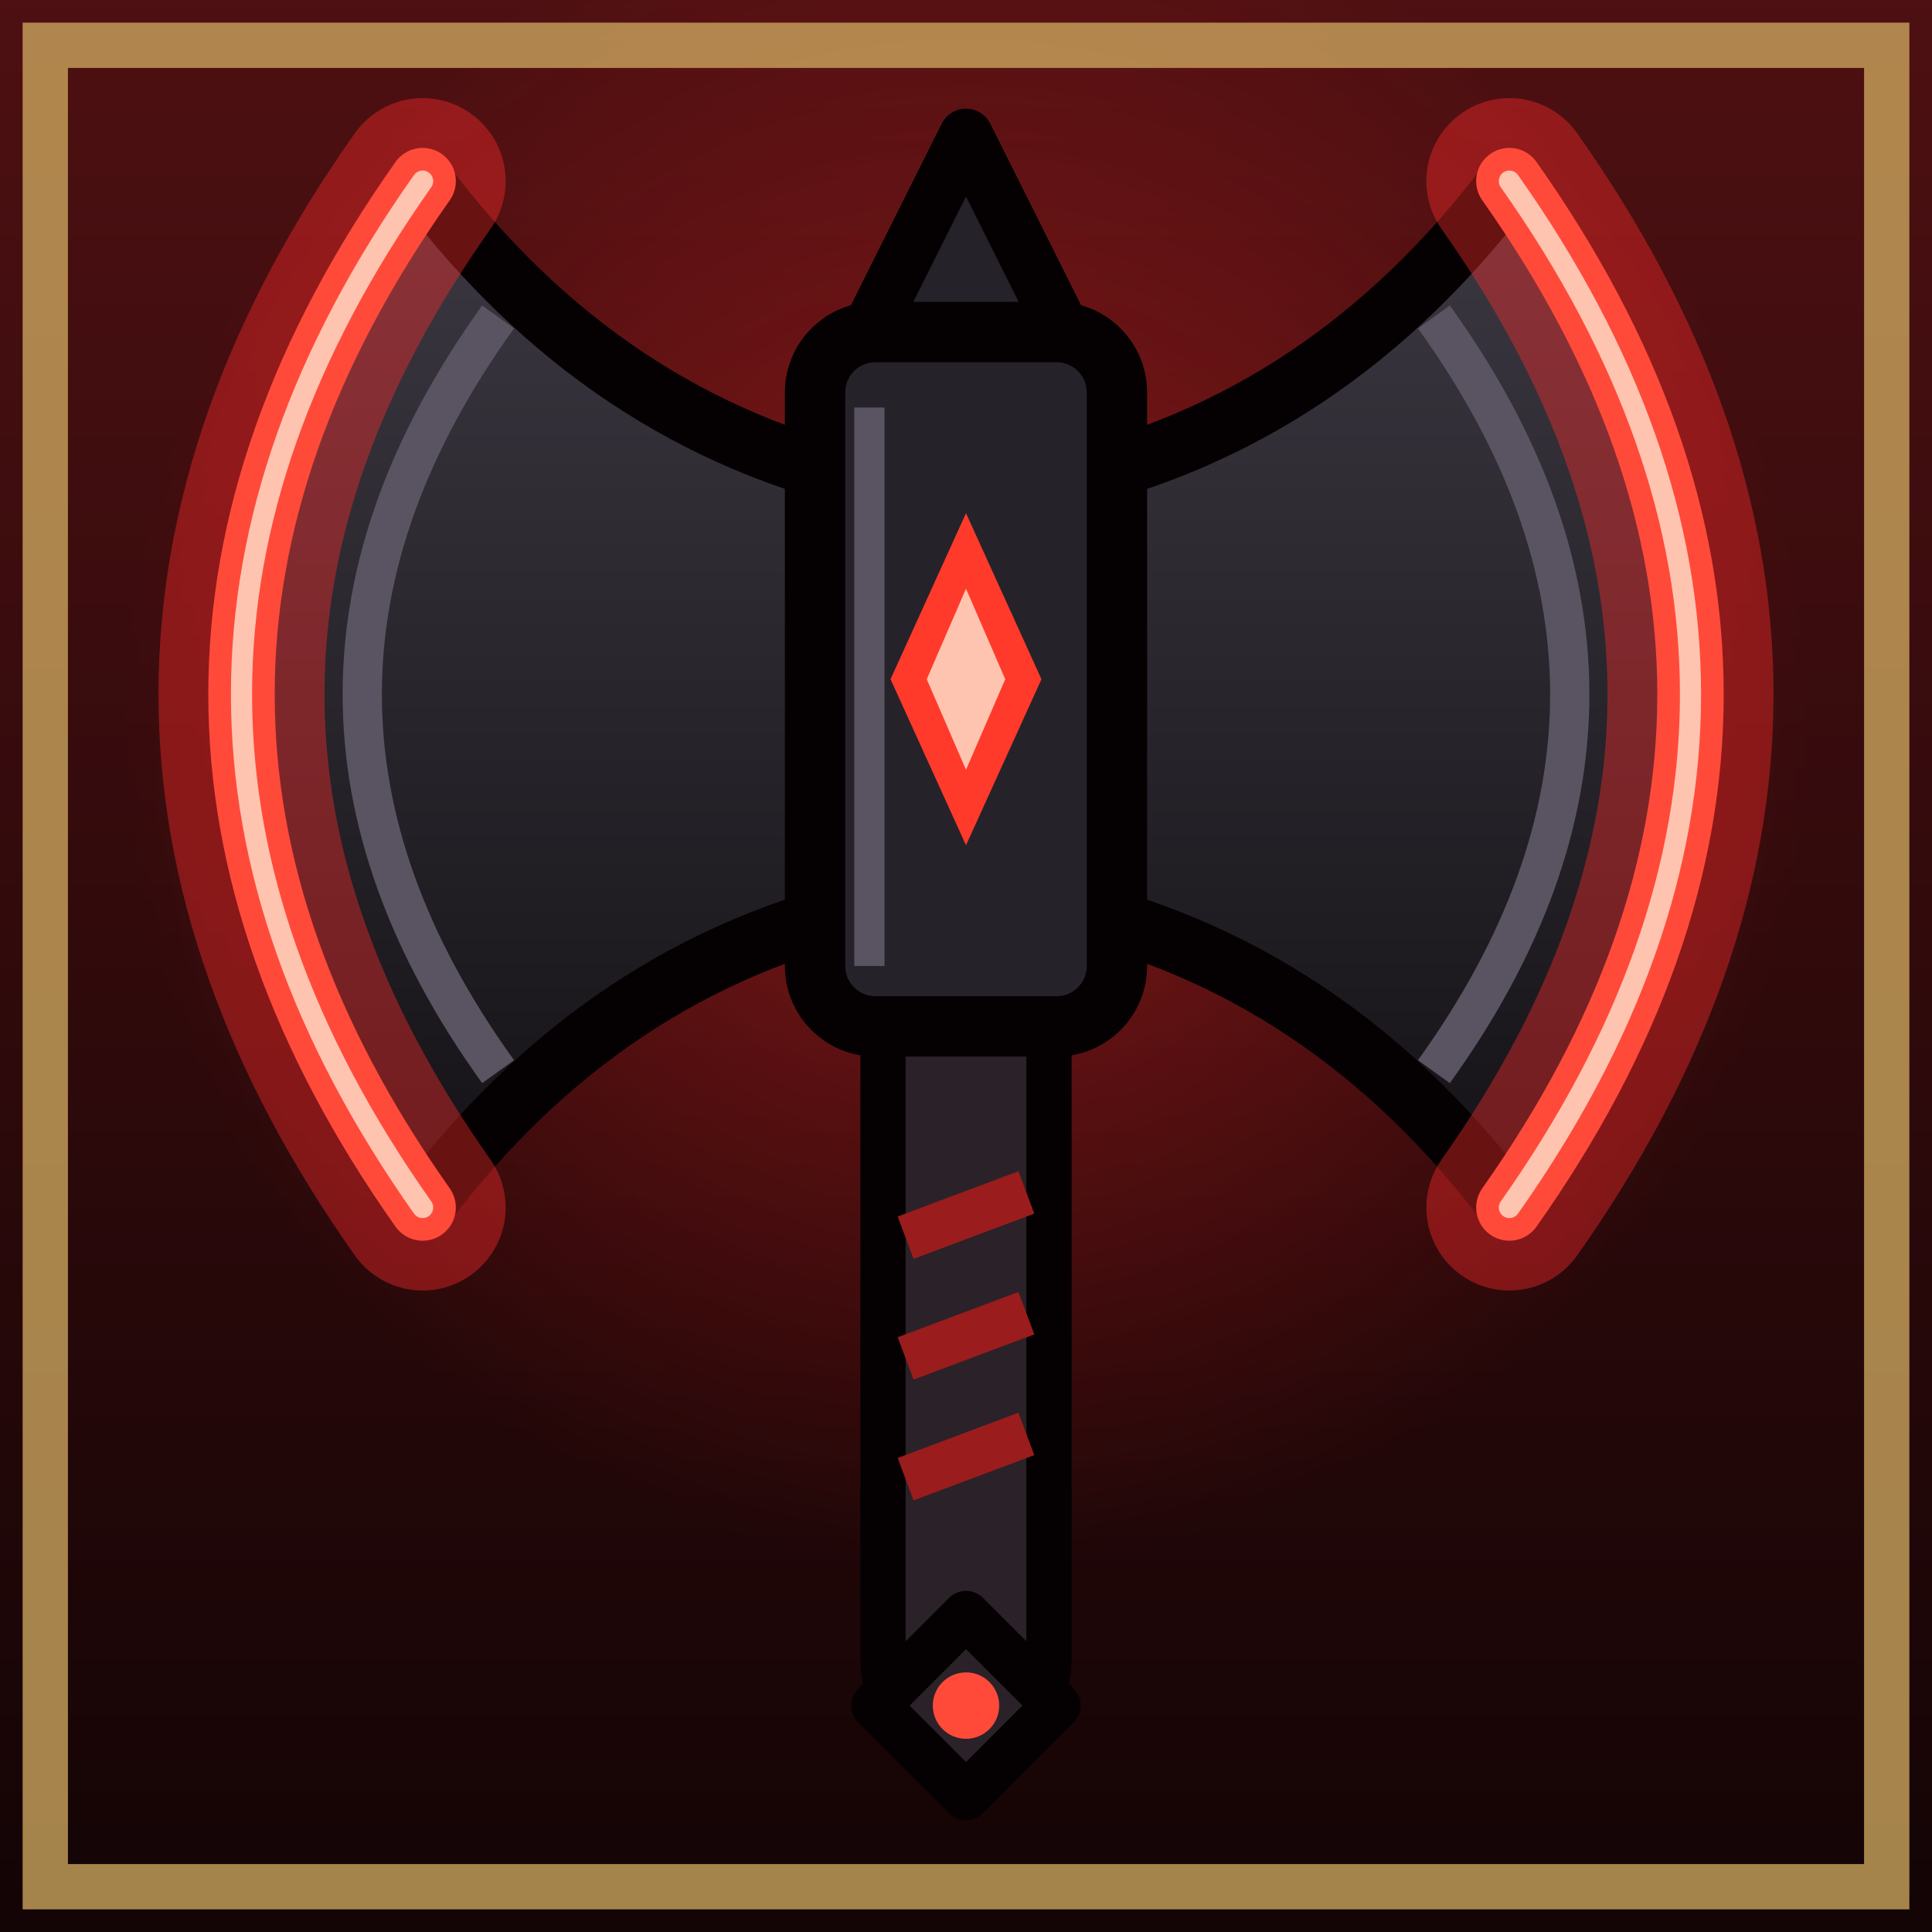
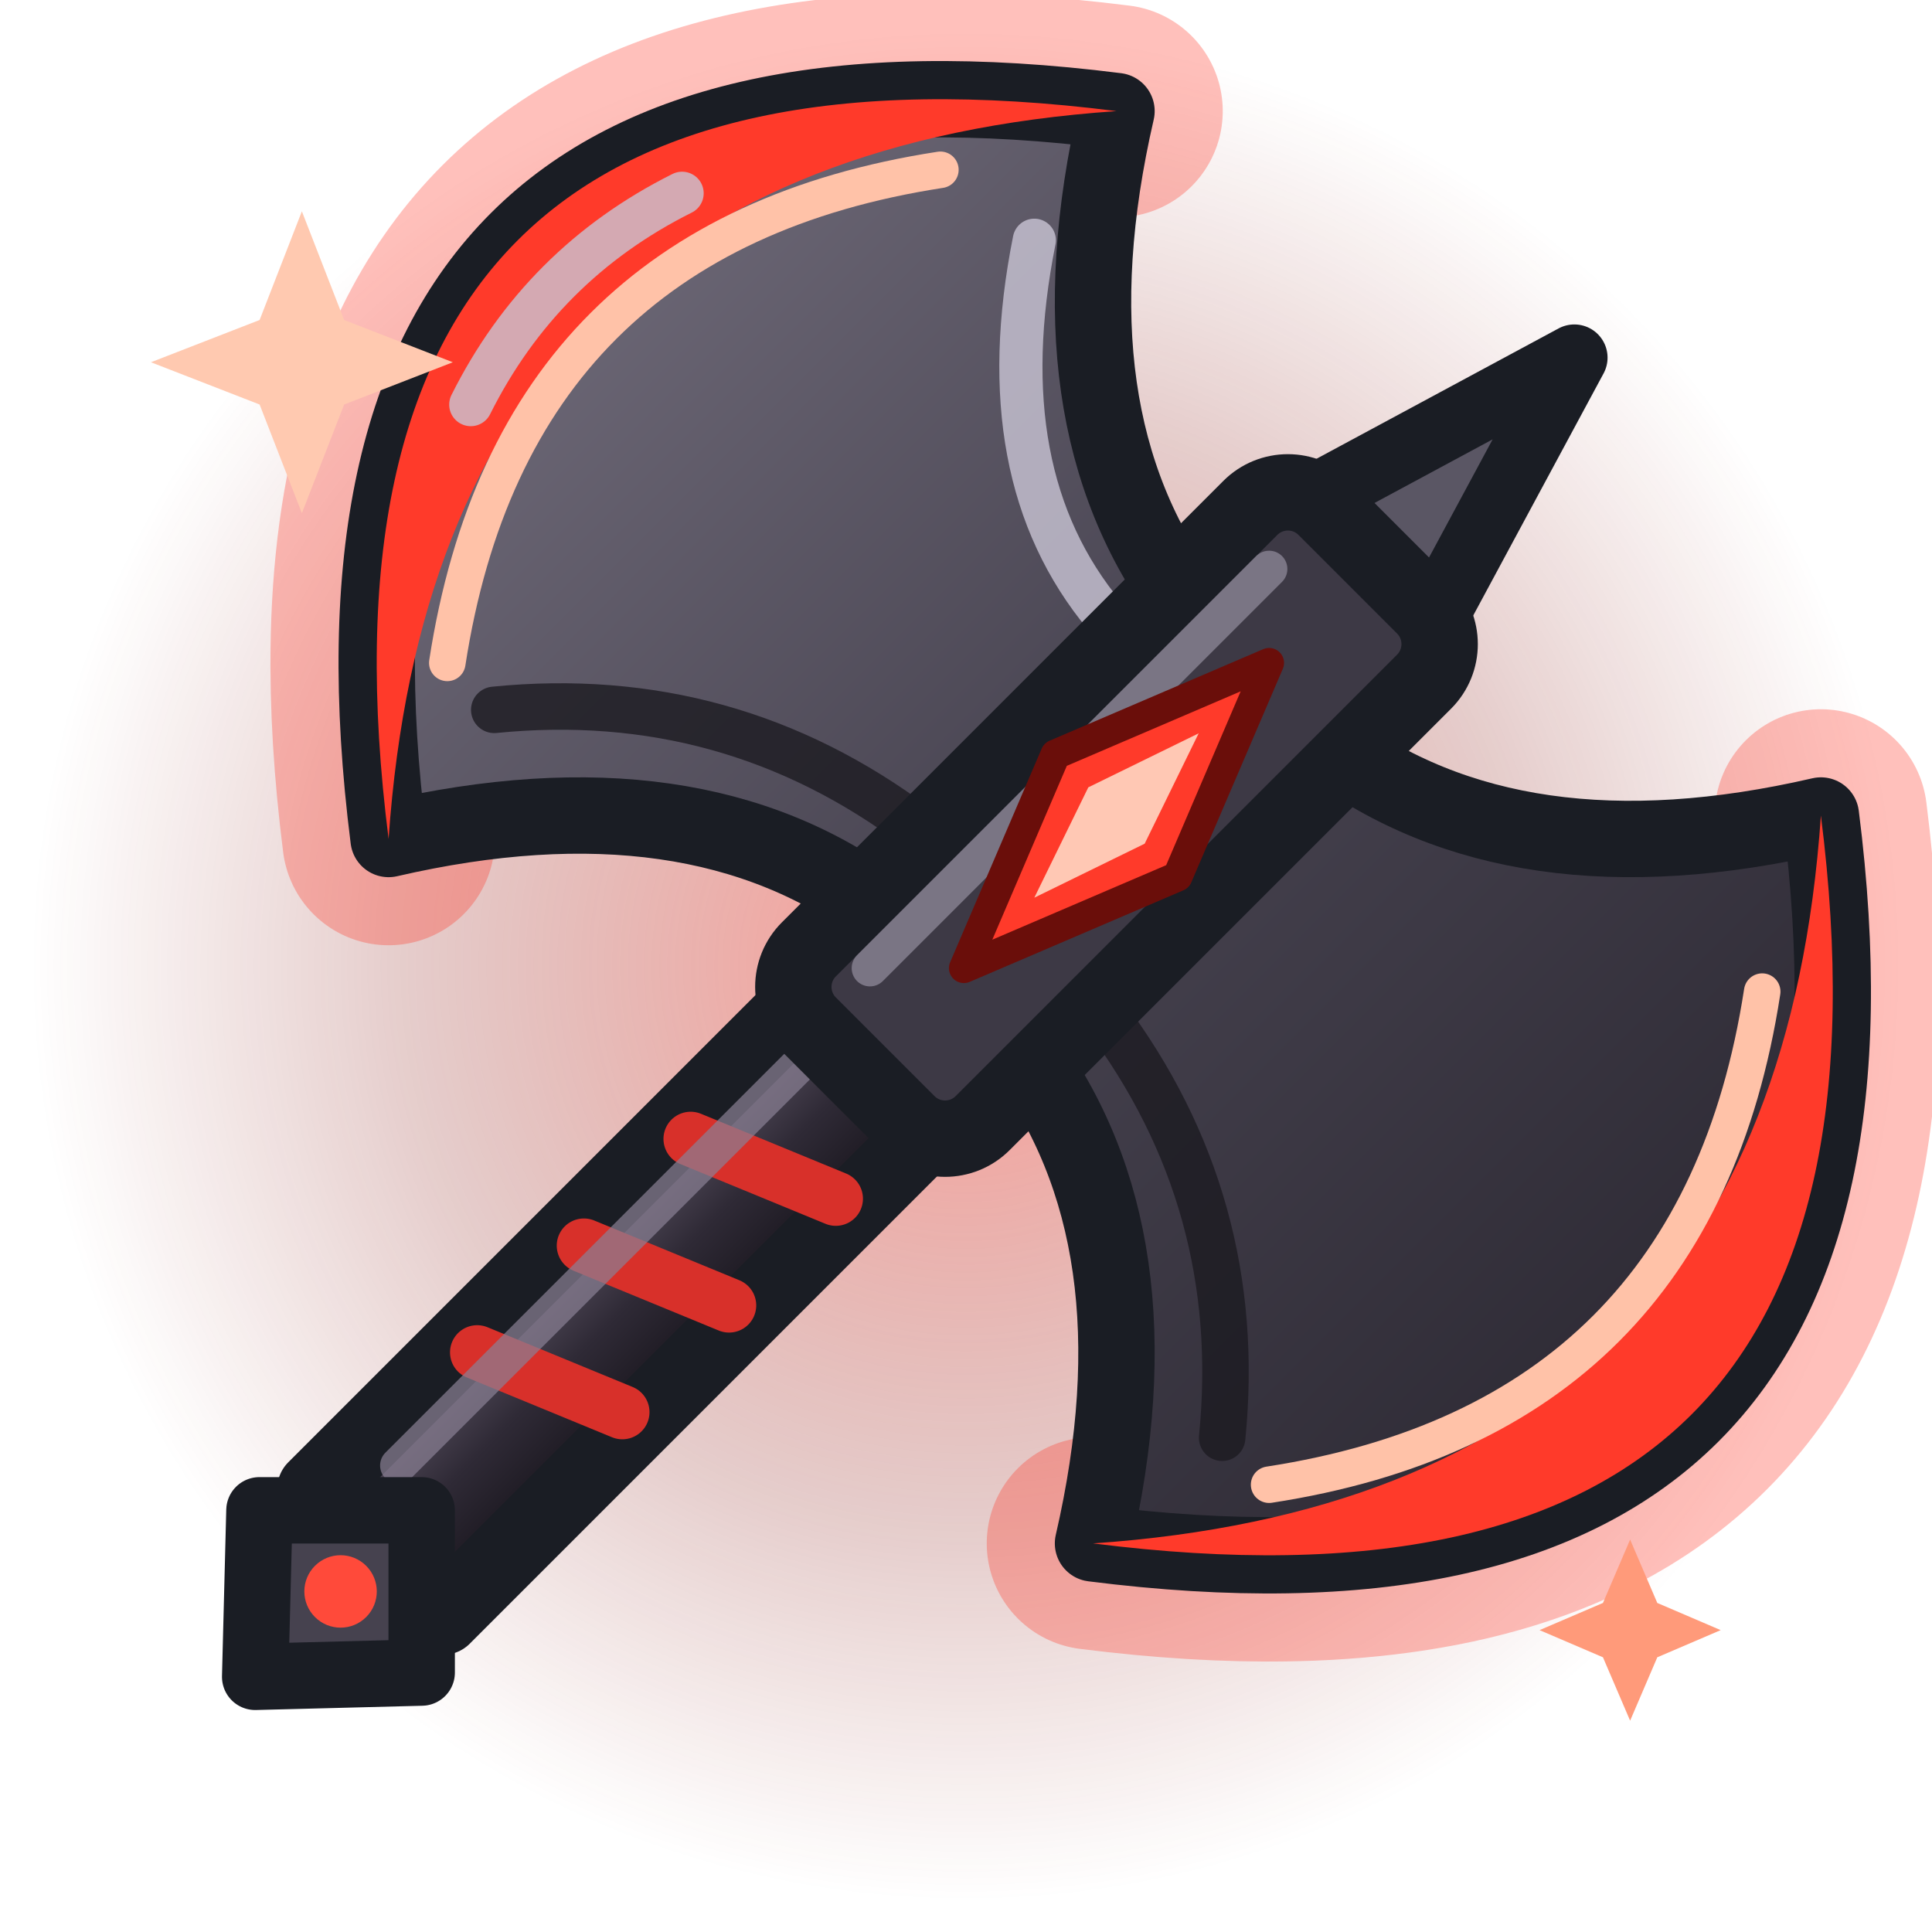
<svg xmlns="http://www.w3.org/2000/svg" width="128" height="128" viewBox="0 0 64 64">
  <defs>
-     <linearGradient id="bg" x1="0" y1="0" x2="0" y2="1">
-       <stop offset="0" stop-color="#4e1012" />
-       <stop offset="1" stop-color="#130405" />
+     <radialGradient id="aura" cx="32" cy="32" r="31" gradientUnits="userSpaceOnUse">
+       <stop offset="0" stop-color="#ff3a2a" stop-opacity="0.5" />
+       <stop offset="0.6" stop-color="#8a1a14" stop-opacity="0.22" />
+       <stop offset="1" stop-color="#8a1a14" stop-opacity="0" />
+     </radialGradient>
+     <linearGradient id="iron" x1="0" y1="0" x2="64" y2="0" gradientUnits="userSpaceOnUse">
+       <stop offset="0" stop-color="#7a7584" />
+       <stop offset="0.5" stop-color="#46424f" />
+       <stop offset="1" stop-color="#25222b" />
    </linearGradient>
-     <radialGradient id="glow">
-       <stop offset="0" stop-color="#ff3030" stop-opacity="0.38" />
-       <stop offset="1" stop-color="#ff2020" stop-opacity="0" />
-     </radialGradient>
-     <linearGradient id="steel" x1="0" y1="0" x2="0" y2="1">
-       <stop offset="0" stop-color="#3c3842" />
-       <stop offset="1" stop-color="#141216" />
+     <linearGradient id="haft" x1="29" y1="0" x2="35" y2="0" gradientUnits="userSpaceOnUse">
+       <stop offset="0" stop-color="#5a5262" />
+       <stop offset="0.5" stop-color="#2f2a36" />
+       <stop offset="1" stop-color="#18151c" />
    </linearGradient>
  </defs>
-   <rect width="64" height="64" fill="url(#bg)" />
-   <circle cx="32" cy="24" r="28" fill="url(#glow)" />
-   <path d="M 32 33 L 32 55" stroke="#050102" stroke-width="7" stroke-linecap="round" />
-   <path d="M 32 33 L 32 55" stroke="#2a2228" stroke-width="4" stroke-linecap="round" />
-   <path d="M 30 41 L 34 39.5 M 30 45 L 34 43.5 M 30 49 L 34 47.5" stroke="#9a1c1c" stroke-width="1.5" />
-   <path d="M 32 53.5 L 35 56.5 L 32 59.5 L 29 56.5 Z" fill="#2a2228" stroke="#050102" stroke-width="1.6" stroke-linejoin="round" />
-   <circle cx="32" cy="56.5" r="1.1" fill="#ff4a3a" />
-   <g fill="url(#steel)" stroke="#050102" stroke-width="2" stroke-linejoin="round">
-     <path d="M 35 16 Q 44 14 50 6 Q 62 23 50 40 Q 44 32 35 30 Z" />
-     <path d="M 29 16 Q 20 14 14 6 Q 2 23 14 40 Q 20 32 29 30 Z" />
+   <circle cx="32" cy="32" r="31" fill="url(#aura)" />
+   <g transform="rotate(45 32 32)">
+     <path d="M 29 32 L 35 32 L 35 59.5 L 29 59.5 Z" fill="url(#haft)" stroke="#1a1d24" stroke-width="2.5" stroke-linejoin="round" />
+     <path d="M 29.6 42.5 L 34.4 40.5 M 29.6 47.5 L 34.4 45.5 M 29.6 52.5 L 34.4 50.5" stroke="#d8302a" stroke-width="1.8" stroke-linecap="round" />
+     <path d="M 30.4 38 L 30.4 57" stroke="#8a8094" stroke-width="1.2" stroke-linecap="round" opacity="0.7" />
+     <path d="M 32 57.5 L 35.8 61.3 L 32 65.3 L 28.2 61.3 Z" fill="#46424f" stroke="#1a1d24" stroke-width="2.2" stroke-linejoin="round" />
+     <circle cx="32" cy="61.3" r="1.2" fill="#ff4a3a" />
+     <g transform="translate(32 25.5) scale(1.1) translate(-32 -22.5)">
+       <path d="M 47 7 Q 67 22.5 47 38 M 17 7 Q -3 22.5 17 38" fill="none" stroke="#ff2a1a" stroke-width="6.4" stroke-linecap="round" opacity="0.3" />
+       <path d="M 35 16 Q 42 15 47 7 Q 67 22.5 47 38 Q 42 30 35 29 Z" fill="url(#iron)" stroke="#1a1d24" stroke-width="2.3" stroke-linejoin="round" />
+       <path d="M 29 16 Q 22 15 17 7 Q -3 22.5 17 38 Q 22 30 29 29 Z" fill="url(#iron)" stroke="#1a1d24" stroke-width="2.3" stroke-linejoin="round" />
+       <path d="M 47 7 Q 67 22.5 47 38 Q 60.5 22.5 47 7 Z" fill="#ff3a2a" />
+       <path d="M 17 7 Q -3 22.5 17 38 Q 3.5 22.5 17 7 Z" fill="#ff3a2a" />
+       <path d="M 49.5 12 Q 57.2 22.5 49.5 33 M 14.5 12 Q 6.8 22.5 14.5 33" fill="none" stroke="#ffc2a8" stroke-width="1.1" stroke-linecap="round" />
+       <path d="M 36 26.5 Q 43 27.5 47.5 33 M 28 26.5 Q 21 27.5 16.5 33" fill="none" stroke="#1c1a21" stroke-width="1.4" stroke-linecap="round" opacity="0.8" />
+       <path d="M 27.5 18 Q 22 17.5 18 11.5 M 9.5 18 Q 8 22.5 9.5 27" fill="none" stroke="#c9c4d4" stroke-width="1.3" stroke-linecap="round" opacity="0.8" />
+       <path d="M 29 12.5 L 32 2.5 L 35 12.5 Z" fill="#5a5664" stroke="#1a1d24" stroke-width="2" stroke-linejoin="round" />
+       <rect x="28.3" y="11" width="7.4" height="22" rx="1.6" fill="#3d3945" stroke="#1a1d24" stroke-width="2.3" />
+       <path d="M 30 13.5 L 30 30.5" stroke="#7a7584" stroke-width="1.1" stroke-linecap="round" />
+       <path d="M 32 15.5 L 34.6 22 L 32 28.5 L 29.4 22 Z" fill="#ff3a2a" stroke="#6a0e0a" stroke-width="0.9" stroke-linejoin="round" />
+       <path d="M 32 18.5 L 33.2 22 L 32 25.5 L 30.8 22 Z" fill="#ffc8b4" />
+     </g>
  </g>
-   <path d="M 47.5 10.5 Q 56.5 23 47.5 35.5 M 16.5 10.5 Q 7.5 23 16.5 35.5" fill="none" stroke="#5a5462" stroke-width="1.3" />
-   <path d="M 50 6 Q 62 23 50 40 M 14 6 Q 2 23 14 40" fill="none" stroke="#ff2a2a" stroke-width="5.5" stroke-linecap="round" opacity="0.4" />
-   <path d="M 50 6 Q 62 23 50 40 M 14 6 Q 2 23 14 40" fill="none" stroke="#ff4a3a" stroke-width="2.2" stroke-linecap="round" />
-   <path d="M 50 6 Q 62 23 50 40 M 14 6 Q 2 23 14 40" fill="none" stroke="#ffc4b0" stroke-width="0.7" stroke-linecap="round" />
-   <path d="M 28.5 11.5 L 32 4.5 L 35.5 11.5 Z" fill="#26222a" stroke="#050102" stroke-width="1.8" stroke-linejoin="round" />
-   <rect x="27" y="11" width="10" height="23" rx="2" fill="#26222a" stroke="#050102" stroke-width="2" />
-   <path d="M 28.8 13.5 L 28.8 32" stroke="#5a5462" stroke-width="1" />
-   <path d="M 32 17 L 34.5 22.5 L 32 28 L 29.5 22.5 Z" fill="#ff3a2a" />
-   <path d="M 32 19.5 L 33.3 22.5 L 32 25.5 L 30.7 22.5 Z" fill="#ffc4b0" />
-   <rect x="1.5" y="1.5" width="61" height="61" fill="none" stroke="#c9a45c" stroke-width="1.5" opacity="0.8" />
+   <path d="M 10 7 L 11.4 10.6 L 15 12 L 11.4 13.4 L 10 17 L 8.6 13.4 L 5 12 L 8.6 10.6 Z" fill="#ffc9b0" />
+   <path d="M 54 51 L 54.9 53.1 L 57 54 L 54.9 54.9 L 54 57 L 53.1 54.9 L 51 54 L 53.1 53.1 Z" fill="#ff9a7a" />
</svg>
